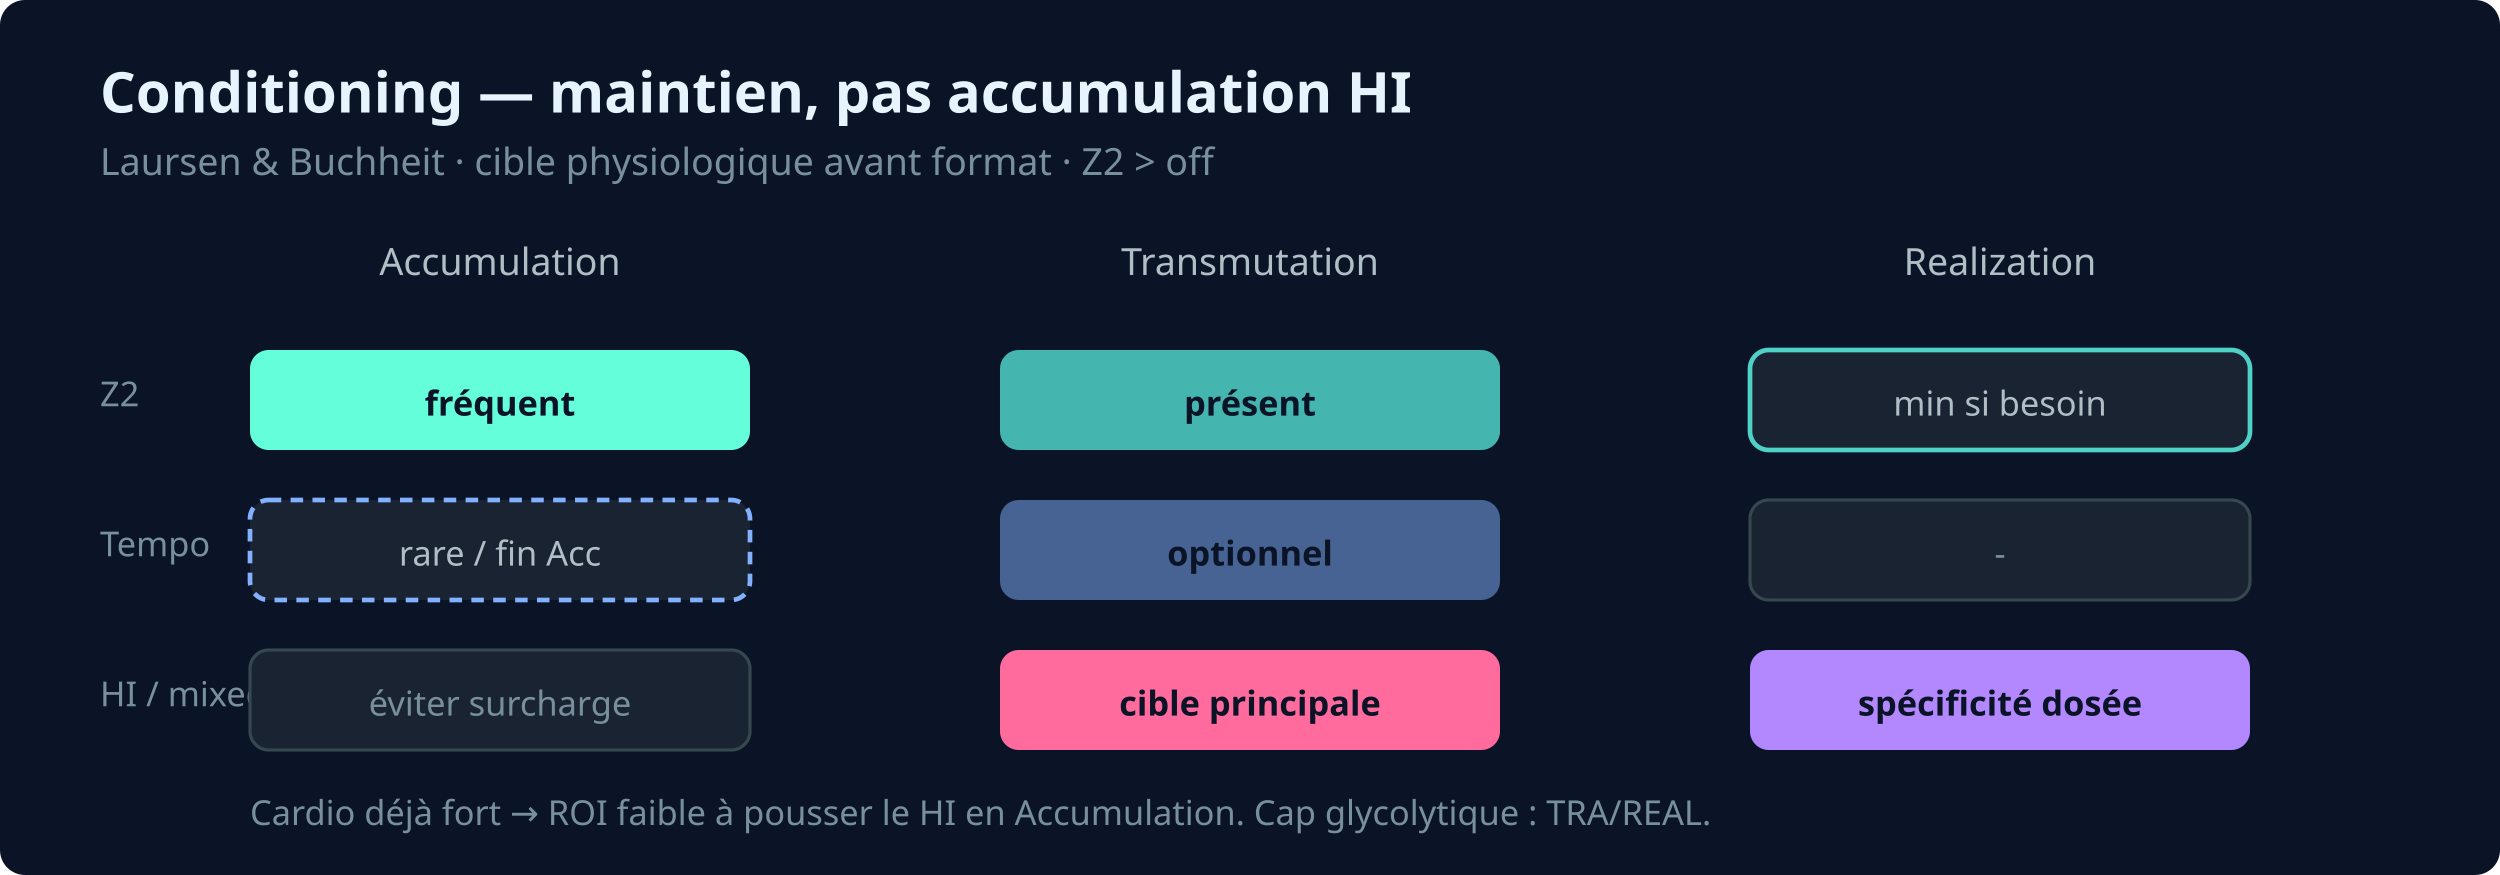
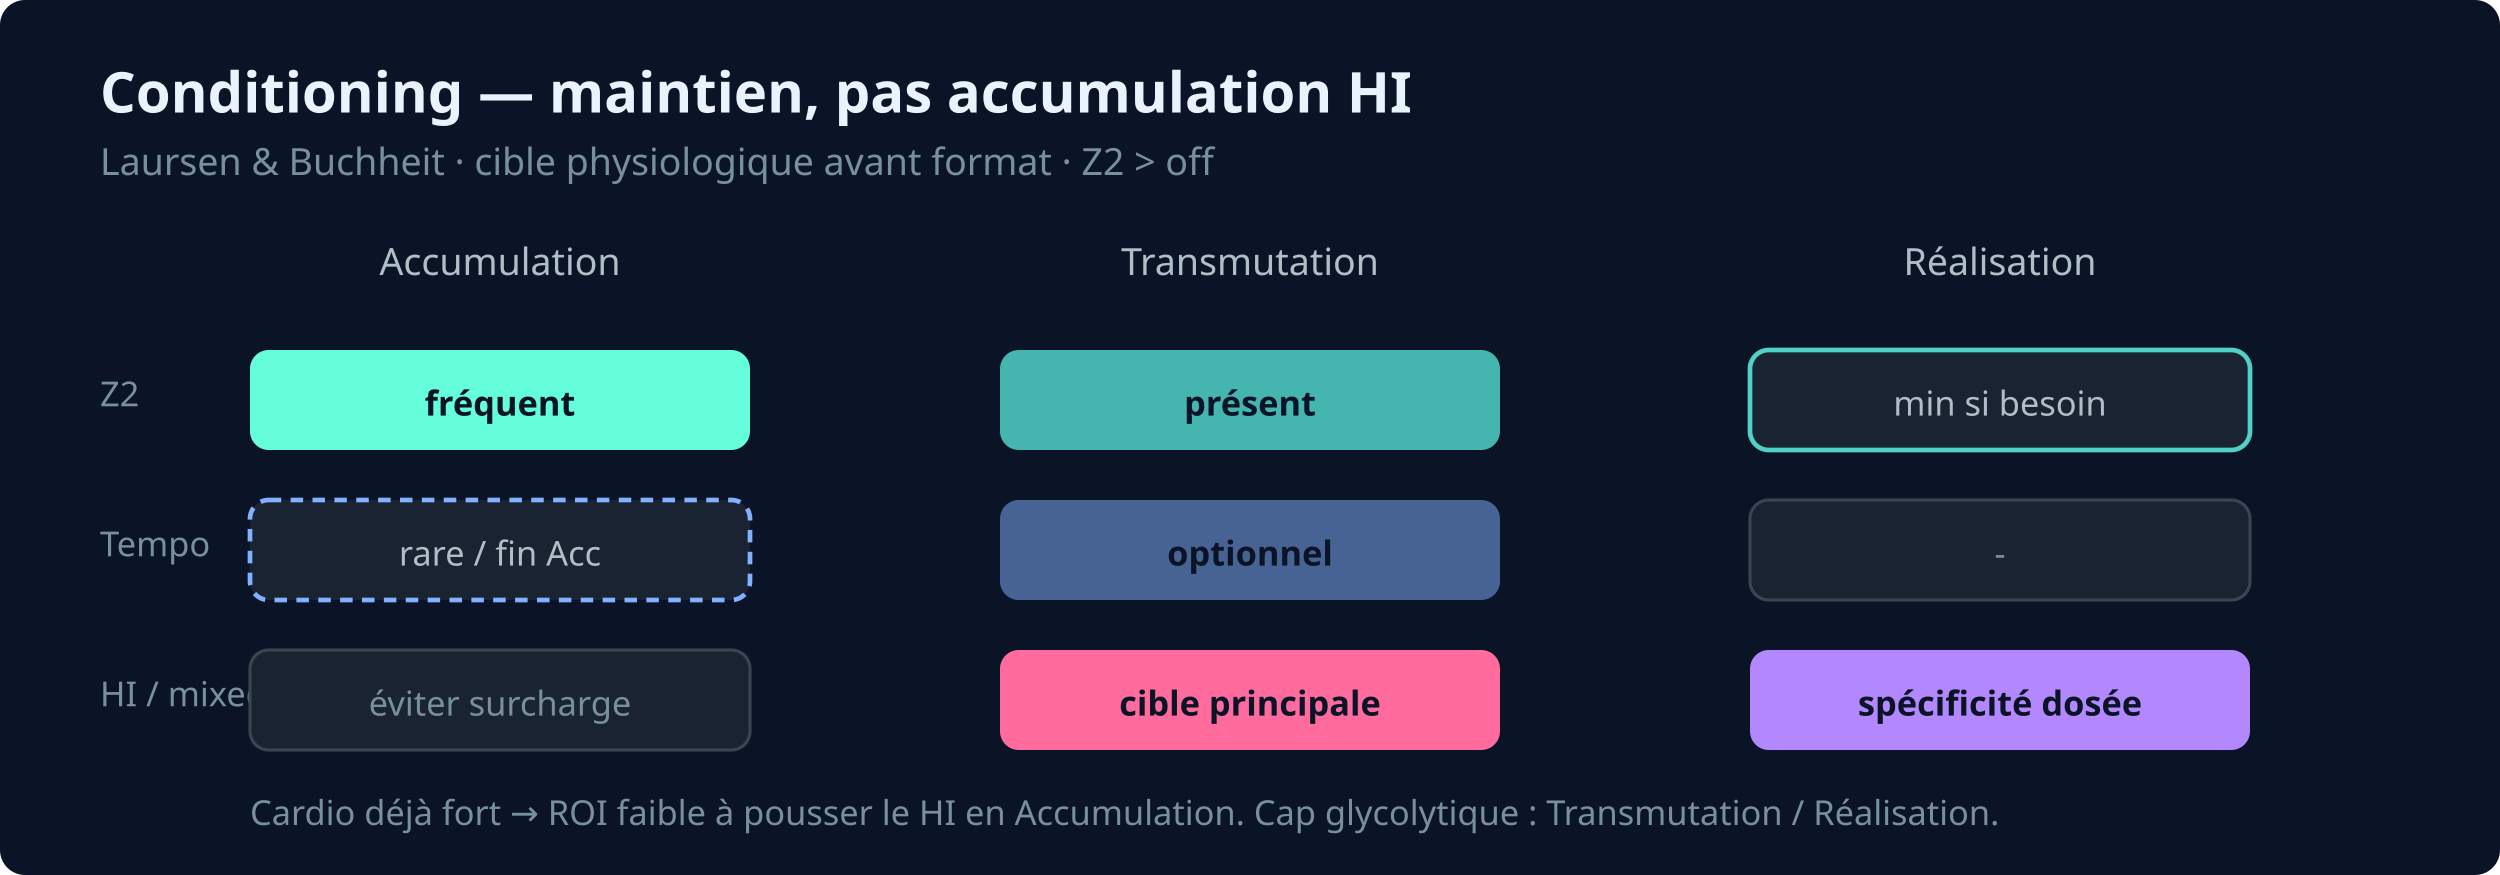
<svg xmlns="http://www.w3.org/2000/svg" viewBox="0 0 800 280" role="img" aria-label="Conditioning placement">
  <defs>
    <style>
      .t { font-family: Syne, 'DM Sans', system-ui, sans-serif; fill: #e8f4fd; }
      .m { font-family: 'DM Sans', system-ui, sans-serif; fill: #78909c; }
      .l { font-family: 'DM Sans', system-ui, sans-serif; fill: #b0bec5; }
      .w { font-family: 'DM Sans', system-ui, sans-serif; fill: #0b1426; font-weight: 600; }
    </style>
  </defs>
  <rect width="800" height="280" rx="8" fill="#0b1426" />
  <text class="t" x="32" y="36" font-size="18" font-weight="700">Conditioning — maintien, pas accumulation HI</text>
  <text class="m" x="32" y="56" font-size="12">Laursen &amp; Buchheit · cible physiologique avant format · Z2 &gt; off</text>
  <text class="l" x="160" y="88" font-size="12" text-anchor="middle" fill="#64ffda">Accumulation</text>
  <text class="l" x="400" y="88" font-size="12" text-anchor="middle" fill="#82b1ff">Transmutation</text>
-   <text class="l" x="640" y="88" font-size="12" text-anchor="middle" fill="#b388ff">Realization</text>
+   <text class="l" x="640" y="88" font-size="12" text-anchor="middle" fill="#b388ff">Réalisation</text>
  <text class="m" x="32" y="130" font-size="11">Z2</text>
  <rect x="80" y="112" width="160" height="32" rx="6" fill="#64ffda" />
  <text class="w" x="160" y="133" font-size="11" text-anchor="middle">fréquent</text>
  <rect x="320" y="112" width="160" height="32" rx="6" fill="#4fd1c7" opacity="0.85" />
  <text class="w" x="400" y="133" font-size="11" text-anchor="middle">présent</text>
  <rect x="560" y="112" width="160" height="32" rx="6" fill="#1a2332" stroke="#4fd1c7" stroke-width="1.5" />
  <text class="l" x="640" y="133" font-size="11" text-anchor="middle" fill="#4fd1c7">min si besoin</text>
  <text class="m" x="32" y="178" font-size="11">Tempo</text>
  <rect x="80" y="160" width="160" height="32" rx="6" fill="#1a2332" stroke="#82b1ff" stroke-width="1.5" stroke-dasharray="4 3" />
  <text class="l" x="160" y="181" font-size="11" text-anchor="middle">rare / fin Acc</text>
  <rect x="320" y="160" width="160" height="32" rx="6" fill="#82b1ff" opacity="0.5" />
  <text class="w" x="400" y="181" font-size="11" text-anchor="middle">optionnel</text>
  <rect x="560" y="160" width="160" height="32" rx="6" fill="#1a2332" stroke="#37474f" stroke-width="1" />
  <text class="m" x="640" y="181" font-size="11" text-anchor="middle">-</text>
  <text class="m" x="32" y="226" font-size="11">HI / mixed</text>
  <rect x="80" y="208" width="160" height="32" rx="6" fill="#1a2332" stroke="#37474f" stroke-width="1" />
  <text class="m" x="160" y="229" font-size="11" text-anchor="middle">éviter surcharge</text>
  <rect x="320" y="208" width="160" height="32" rx="6" fill="#ff6b9d" />
  <text class="w" x="400" y="229" font-size="11" text-anchor="middle">cible principale</text>
  <rect x="560" y="208" width="160" height="32" rx="6" fill="#b388ff" />
  <text class="w" x="640" y="229" font-size="11" text-anchor="middle">spécificité dosée</text>
-   <text class="m" x="80" y="264" font-size="11">Cardio déjà fort → ROI faible à pousser le HI en Accumulation. Cap glycolytique : TRA/REAL.</text>
+   <text class="m" x="80" y="264" font-size="11">Cardio déjà fort → ROI faible à pousser le HI en Accumulation. Cap glycolytique : Transmutation / Réalisation.</text>
</svg>
